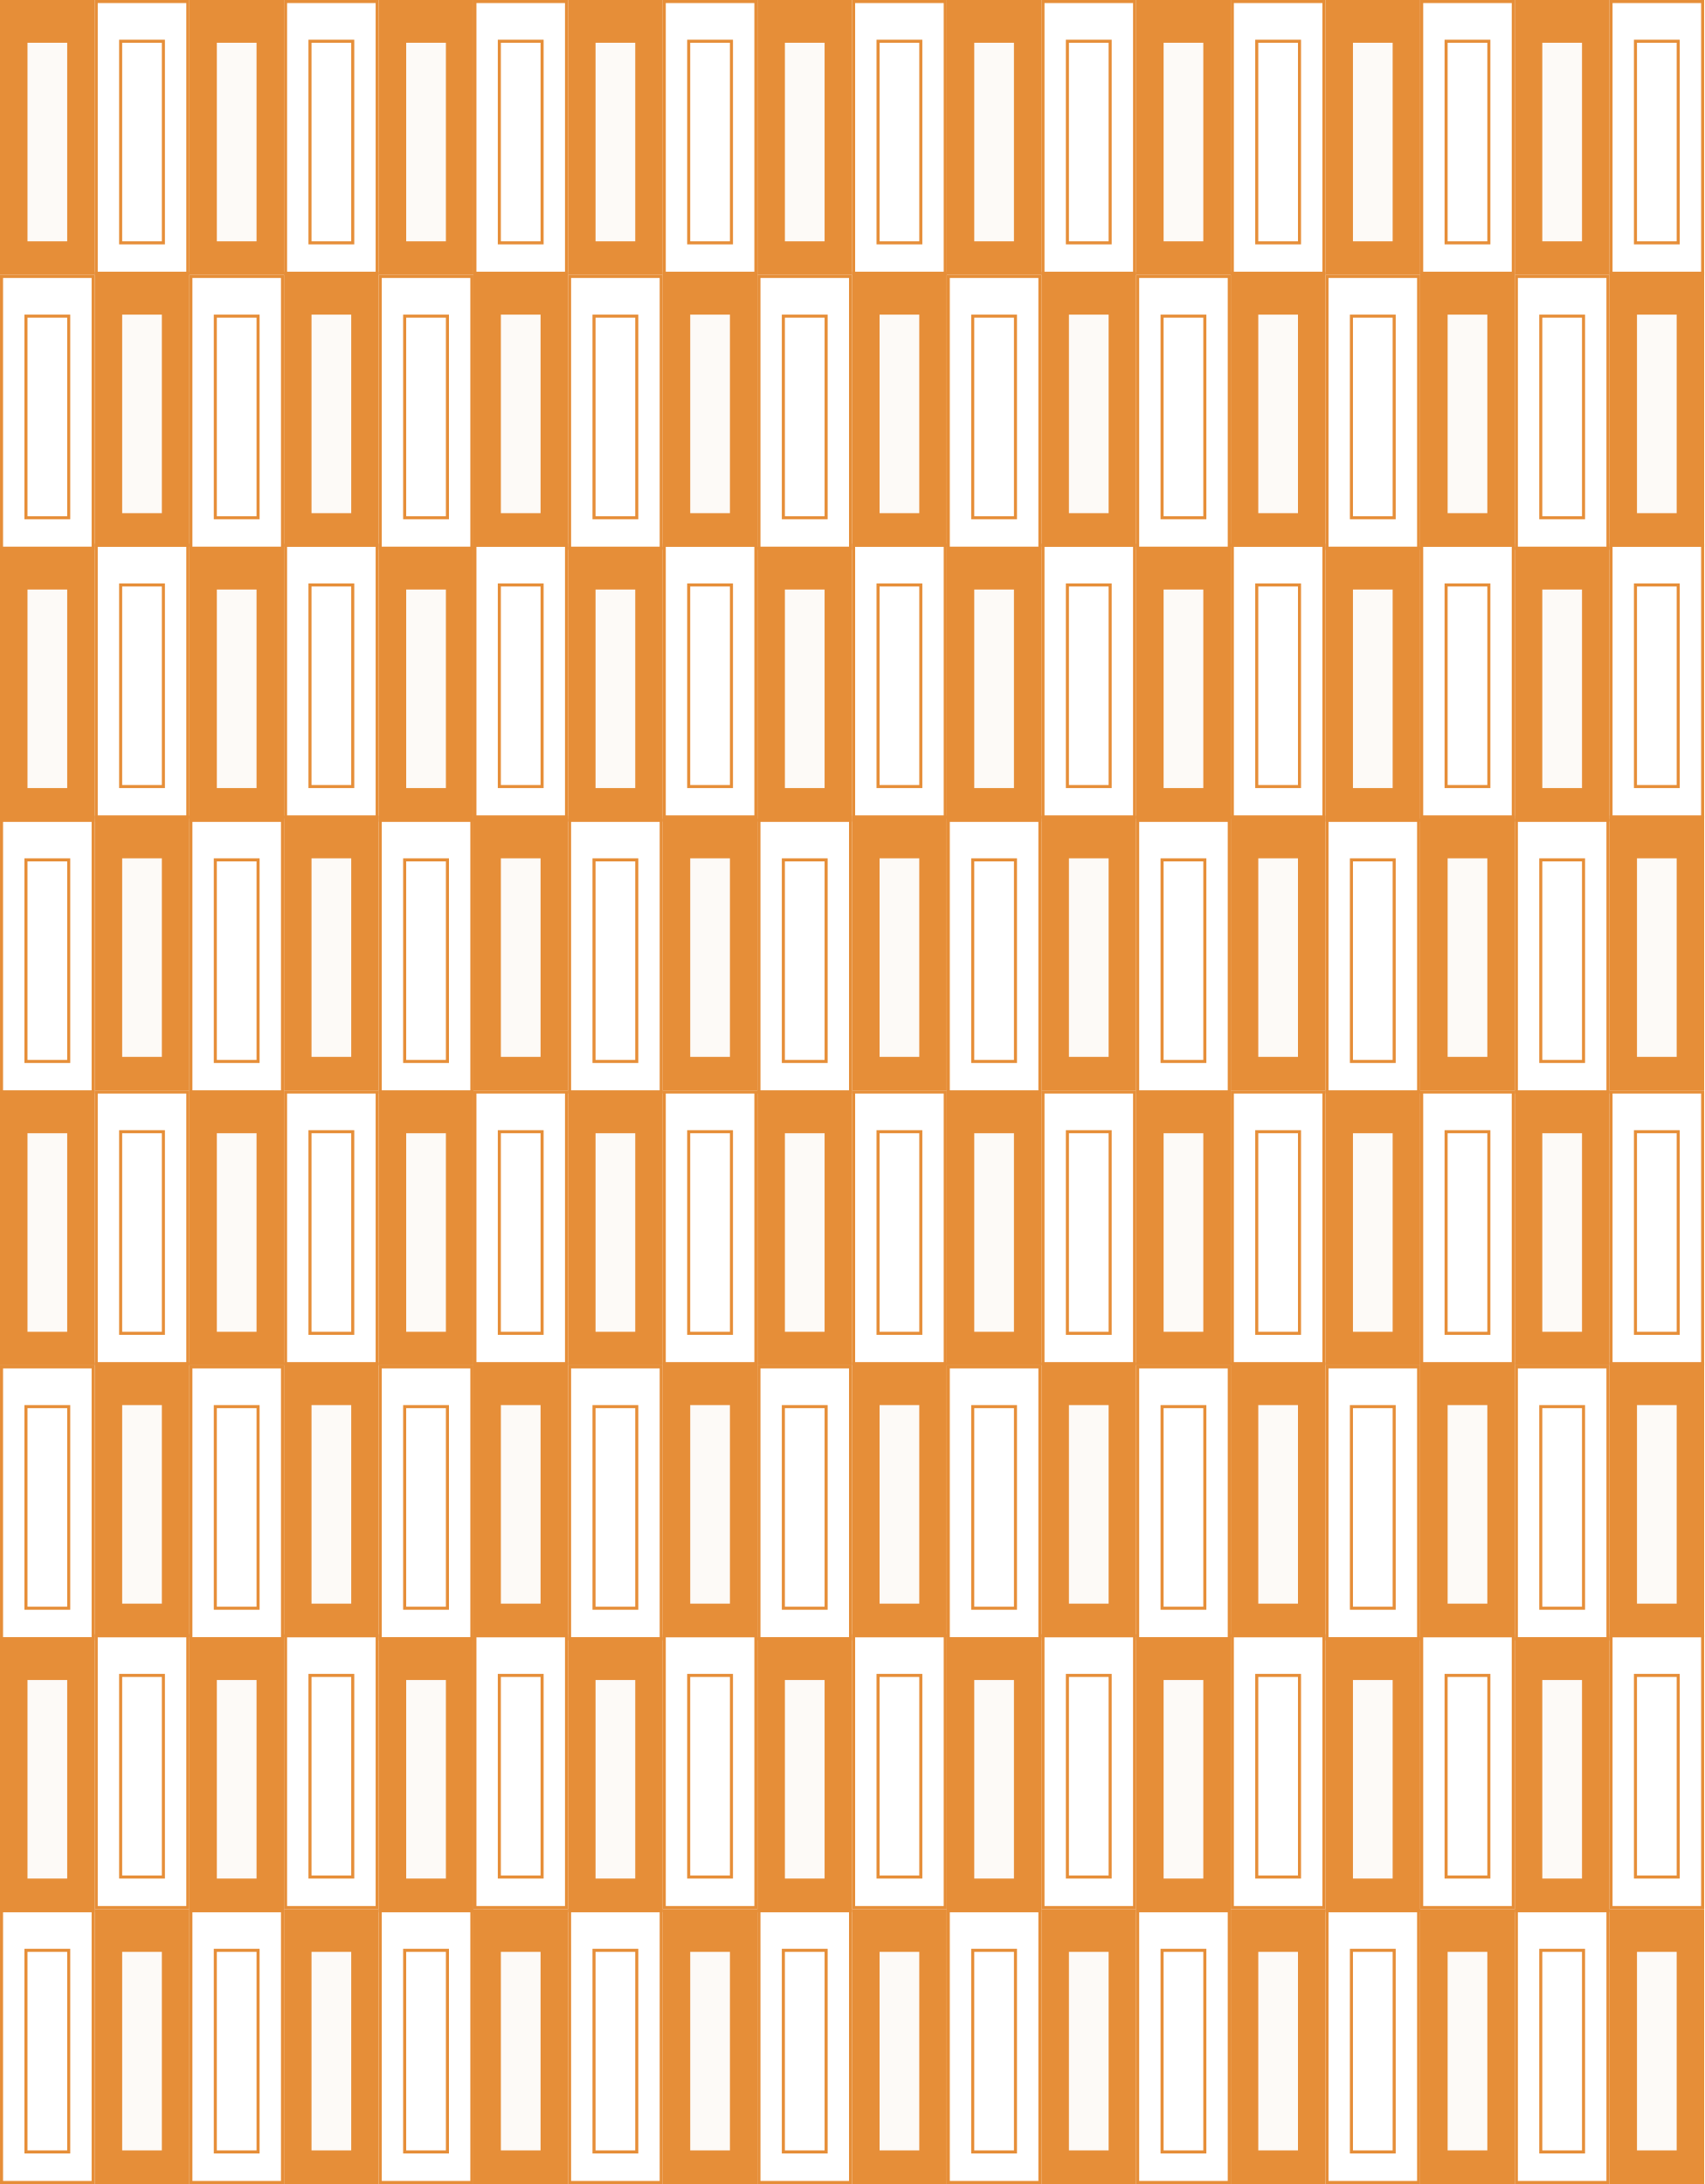
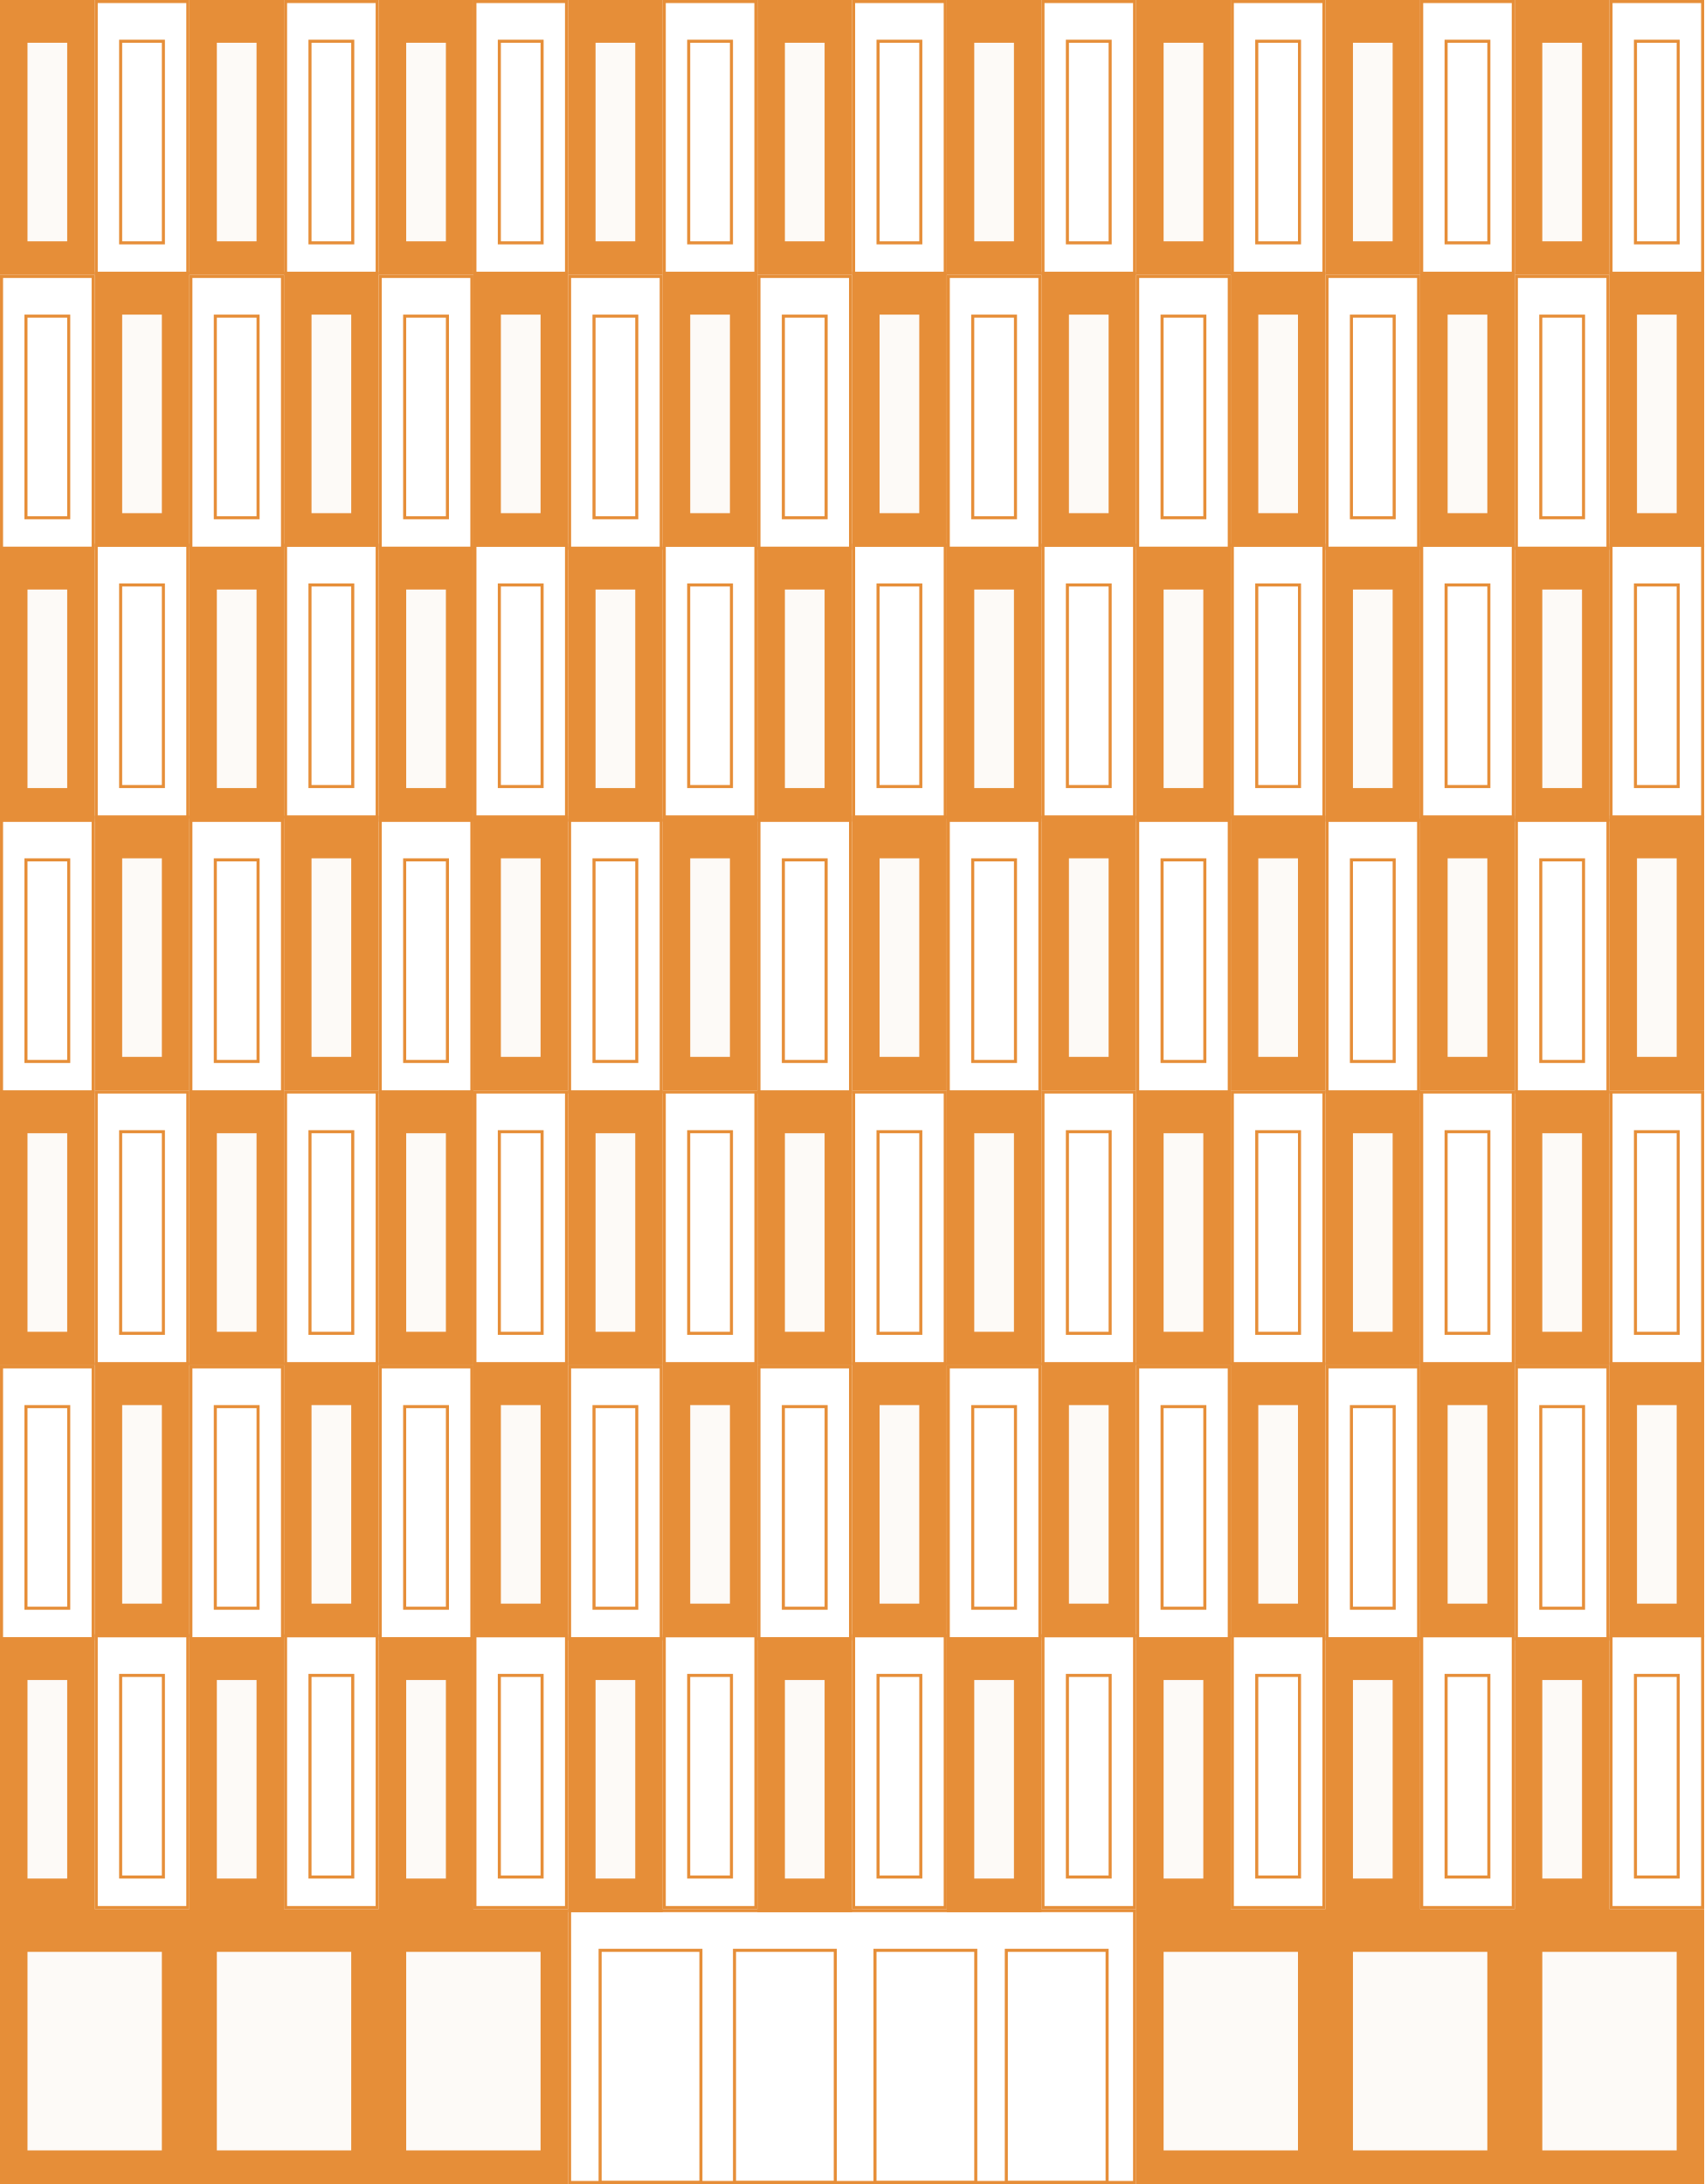
<svg xmlns="http://www.w3.org/2000/svg" width="558" height="715" viewBox="0 0 558 715" fill="none">
  <rect x="0.5" y="447.5" width="30" height="89" stroke="#E68E38" />
  <rect x="248.5" y="447.5" width="30" height="89" stroke="#E68E38" />
  <rect x="124.5" y="447.5" width="30" height="89" stroke="#E68E38" />
  <rect x="372.5" y="447.5" width="30" height="89" stroke="#E68E38" />
  <rect x="62.5" y="447.5" width="30" height="89" stroke="#E68E38" />
  <rect x="310.5" y="447.5" width="30" height="89" stroke="#E68E38" />
  <rect x="186.5" y="447.5" width="30" height="89" stroke="#E68E38" />
  <rect x="434.5" y="447.5" width="30" height="89" stroke="#E68E38" />
  <rect x="496.5" y="447.5" width="30" height="89" stroke="#E68E38" />
  <rect x="31.5" y="357.5" width="30" height="89" stroke="#E68E38" />
  <rect x="279.5" y="357.5" width="30" height="89" stroke="#E68E38" />
  <rect x="155.5" y="357.5" width="30" height="89" stroke="#E68E38" />
  <rect x="403.5" y="357.5" width="30" height="89" stroke="#E68E38" />
  <rect x="93.5" y="357.5" width="30" height="89" stroke="#E68E38" />
  <rect x="341.5" y="357.5" width="30" height="89" stroke="#E68E38" />
  <rect x="217.5" y="357.5" width="30" height="89" stroke="#E68E38" />
  <rect x="465.5" y="357.5" width="30" height="89" stroke="#E68E38" />
  <rect x="527.5" y="357.5" width="30" height="89" stroke="#E68E38" />
  <rect x="0.5" y="90.5" width="30" height="89" stroke="#E68E38" />
  <rect x="248.5" y="90.5" width="30" height="89" stroke="#E68E38" />
  <rect x="124.5" y="90.5" width="30" height="89" stroke="#E68E38" />
  <rect x="372.5" y="90.5" width="30" height="89" stroke="#E68E38" />
  <rect x="62.5" y="90.5" width="30" height="89" stroke="#E68E38" />
  <rect x="310.5" y="90.5" width="30" height="89" stroke="#E68E38" />
  <rect x="186.5" y="90.5" width="30" height="89" stroke="#E68E38" />
  <rect x="434.5" y="90.5" width="30" height="89" stroke="#E68E38" />
  <rect x="496.5" y="90.5" width="30" height="89" stroke="#E68E38" />
  <rect x="0.5" y="536.5" width="30" height="89" fill="#E68E38" stroke="#E68E38" />
  <rect x="248.5" y="536.5" width="30" height="89" fill="#E68E38" stroke="#E68E38" />
  <rect x="124.5" y="536.5" width="30" height="89" fill="#E68E38" stroke="#E68E38" />
  <rect x="372.5" y="536.5" width="30" height="89" fill="#E68E38" stroke="#E68E38" />
  <rect x="62.5" y="536.5" width="30" height="89" fill="#E68E38" stroke="#E68E38" />
  <rect x="310.5" y="536.5" width="30" height="89" fill="#E68E38" stroke="#E68E38" />
  <rect x="186.5" y="536.5" width="30" height="89" fill="#E68E38" stroke="#E68E38" />
  <rect x="434.5" y="536.5" width="30" height="89" fill="#E68E38" stroke="#E68E38" />
  <rect x="496.5" y="536.5" width="30" height="89" fill="#E68E38" stroke="#E68E38" />
-   <rect x="31.5" y="625.5" width="30" height="89" fill="#E68E38" stroke="#E68E38" />
-   <rect x="279.5" y="625.5" width="30" height="89" fill="#E68E38" stroke="#E68E38" />
-   <rect x="155.5" y="625.5" width="30" height="89" fill="#E68E38" stroke="#E68E38" />
-   <rect x="403.5" y="625.5" width="30" height="89" fill="#E68E38" stroke="#E68E38" />
-   <rect x="93.5" y="625.5" width="30" height="89" fill="#E68E38" stroke="#E68E38" />
-   <rect x="341.5" y="625.5" width="30" height="89" fill="#E68E38" stroke="#E68E38" />
-   <rect x="217.5" y="625.5" width="30" height="89" fill="#E68E38" stroke="#E68E38" />
-   <rect x="465.5" y="625.5" width="30" height="89" fill="#E68E38" stroke="#E68E38" />
-   <rect x="527.5" y="625.5" width="30" height="89" fill="#E68E38" stroke="#E68E38" />
+   <rect x="0.5" y="625.5" width="185" height="89" fill="#E68E38" stroke="#E68E38" />
+   <rect x="372.5" y="625.5" width="185" height="89" fill="#E68E38" stroke="#E68E38" />
  <rect x="31.5" y="446.5" width="30" height="89" fill="#E68E38" stroke="#E68E38" />
  <rect x="279.5" y="446.5" width="30" height="89" fill="#E68E38" stroke="#E68E38" />
  <rect x="155.5" y="446.5" width="30" height="89" fill="#E68E38" stroke="#E68E38" />
  <rect x="403.5" y="446.5" width="30" height="89" fill="#E68E38" stroke="#E68E38" />
  <rect x="93.5" y="446.5" width="30" height="89" fill="#E68E38" stroke="#E68E38" />
  <rect x="341.5" y="446.5" width="30" height="89" fill="#E68E38" stroke="#E68E38" />
  <rect x="217.5" y="446.5" width="30" height="89" fill="#E68E38" stroke="#E68E38" />
  <rect x="465.5" y="446.5" width="30" height="89" fill="#E68E38" stroke="#E68E38" />
  <rect x="527.5" y="446.5" width="30" height="89" fill="#E68E38" stroke="#E68E38" />
  <rect x="0.5" y="179.5" width="30" height="89" fill="#E68E38" stroke="#E68E38" />
  <rect x="248.5" y="179.5" width="30" height="89" fill="#E68E38" stroke="#E68E38" />
  <rect x="124.5" y="179.5" width="30" height="89" fill="#E68E38" stroke="#E68E38" />
  <rect x="372.5" y="179.5" width="30" height="89" fill="#E68E38" stroke="#E68E38" />
  <rect x="62.5" y="179.5" width="30" height="89" fill="#E68E38" stroke="#E68E38" />
  <rect x="310.5" y="179.5" width="30" height="89" fill="#E68E38" stroke="#E68E38" />
  <rect x="186.5" y="179.5" width="30" height="89" fill="#E68E38" stroke="#E68E38" />
  <rect x="434.5" y="179.5" width="30" height="89" fill="#E68E38" stroke="#E68E38" />
  <rect x="496.5" y="179.5" width="30" height="89" fill="#E68E38" stroke="#E68E38" />
  <rect x="31.5" y="89.5" width="30" height="89" fill="#E68E38" stroke="#E68E38" />
  <rect x="279.5" y="89.5" width="30" height="89" fill="#E68E38" stroke="#E68E38" />
  <rect x="155.5" y="89.5" width="30" height="89" fill="#E68E38" stroke="#E68E38" />
  <rect x="403.5" y="89.5" width="30" height="89" fill="#E68E38" stroke="#E68E38" />
  <rect x="93.5" y="89.5" width="30" height="89" fill="#E68E38" stroke="#E68E38" />
  <rect x="341.5" y="89.5" width="30" height="89" fill="#E68E38" stroke="#E68E38" />
  <rect x="217.5" y="89.5" width="30" height="89" fill="#E68E38" stroke="#E68E38" />
  <rect x="465.5" y="89.5" width="30" height="89" fill="#E68E38" stroke="#E68E38" />
  <rect x="527.5" y="89.5" width="30" height="89" fill="#E68E38" stroke="#E68E38" />
  <rect x="0.5" y="357.5" width="30" height="89" fill="#E68E38" stroke="#E68E38" />
  <rect x="248.5" y="357.5" width="30" height="89" fill="#E68E38" stroke="#E68E38" />
  <rect x="124.5" y="357.5" width="30" height="89" fill="#E68E38" stroke="#E68E38" />
  <rect x="372.5" y="357.5" width="30" height="89" fill="#E68E38" stroke="#E68E38" />
  <rect x="62.5" y="357.5" width="30" height="89" fill="#E68E38" stroke="#E68E38" />
  <rect x="310.5" y="357.5" width="30" height="89" fill="#E68E38" stroke="#E68E38" />
  <rect x="186.5" y="357.5" width="30" height="89" fill="#E68E38" stroke="#E68E38" />
  <rect x="434.5" y="357.5" width="30" height="89" fill="#E68E38" stroke="#E68E38" />
  <rect x="496.5" y="357.5" width="30" height="89" fill="#E68E38" stroke="#E68E38" />
  <rect x="31.5" y="267.5" width="30" height="89" fill="#E68E38" stroke="#E68E38" />
  <rect x="279.5" y="267.5" width="30" height="89" fill="#E68E38" stroke="#E68E38" />
  <rect x="155.5" y="267.5" width="30" height="89" fill="#E68E38" stroke="#E68E38" />
  <rect x="403.5" y="267.5" width="30" height="89" fill="#E68E38" stroke="#E68E38" />
  <rect x="93.5" y="267.5" width="30" height="89" fill="#E68E38" stroke="#E68E38" />
  <rect x="341.5" y="267.5" width="30" height="89" fill="#E68E38" stroke="#E68E38" />
  <rect x="217.5" y="267.5" width="30" height="89" fill="#E68E38" stroke="#E68E38" />
  <rect x="465.5" y="267.5" width="30" height="89" fill="#E68E38" stroke="#E68E38" />
  <rect x="527.5" y="267.5" width="30" height="89" fill="#E68E38" stroke="#E68E38" />
-   <rect x="0.5" y="625.5" width="30" height="89" stroke="#E68E38" />
-   <rect x="248.5" y="625.5" width="30" height="89" stroke="#E68E38" />
-   <rect x="124.5" y="625.5" width="30" height="89" stroke="#E68E38" />
-   <rect x="372.5" y="625.5" width="30" height="89" stroke="#E68E38" />
-   <rect x="62.5" y="625.5" width="30" height="89" stroke="#E68E38" />
-   <rect x="310.5" y="625.5" width="30" height="89" stroke="#E68E38" />
-   <rect x="186.5" y="625.5" width="30" height="89" stroke="#E68E38" />
-   <rect x="434.5" y="625.5" width="30" height="89" stroke="#E68E38" />
-   <rect x="496.5" y="625.5" width="30" height="89" stroke="#E68E38" />
  <rect x="31.5" y="535.5" width="30" height="89" stroke="#E68E38" />
  <rect x="279.5" y="535.5" width="30" height="89" stroke="#E68E38" />
+   <rect x="186.5" y="625.5" width="185" height="89" stroke="#E68E38" />
  <rect x="155.5" y="535.5" width="30" height="89" stroke="#E68E38" />
  <rect x="403.5" y="535.5" width="30" height="89" stroke="#E68E38" />
  <rect x="93.5" y="535.5" width="30" height="89" stroke="#E68E38" />
  <rect x="341.5" y="535.5" width="30" height="89" stroke="#E68E38" />
  <rect x="217.5" y="535.5" width="30" height="89" stroke="#E68E38" />
  <rect x="465.5" y="535.5" width="30" height="89" stroke="#E68E38" />
  <rect x="527.5" y="535.5" width="30" height="89" stroke="#E68E38" />
  <rect x="0.5" y="268.5" width="30" height="89" stroke="#E68E38" />
  <rect x="248.5" y="268.5" width="30" height="89" stroke="#E68E38" />
  <rect x="124.5" y="268.5" width="30" height="89" stroke="#E68E38" />
  <rect x="372.5" y="268.5" width="30" height="89" stroke="#E68E38" />
  <rect x="62.5" y="268.5" width="30" height="89" stroke="#E68E38" />
  <rect x="310.5" y="268.5" width="30" height="89" stroke="#E68E38" />
  <rect x="186.5" y="268.5" width="30" height="89" stroke="#E68E38" />
  <rect x="434.5" y="268.5" width="30" height="89" stroke="#E68E38" />
  <rect x="496.5" y="268.5" width="30" height="89" stroke="#E68E38" />
  <rect x="31.5" y="178.5" width="30" height="89" stroke="#E68E38" />
  <rect x="279.5" y="178.5" width="30" height="89" stroke="#E68E38" />
  <rect x="155.5" y="178.5" width="30" height="89" stroke="#E68E38" />
  <rect x="403.5" y="178.5" width="30" height="89" stroke="#E68E38" />
  <rect x="93.5" y="178.5" width="30" height="89" stroke="#E68E38" />
  <rect x="341.5" y="178.5" width="30" height="89" stroke="#E68E38" />
  <rect x="217.5" y="178.5" width="30" height="89" stroke="#E68E38" />
  <rect x="465.5" y="178.5" width="30" height="89" stroke="#E68E38" />
  <rect x="527.5" y="178.5" width="30" height="89" stroke="#E68E38" />
  <rect x="8.5" y="460.5" width="14" height="66" stroke="#E68E38" />
  <rect x="256.5" y="460.5" width="14" height="66" stroke="#E68E38" />
  <rect x="132.5" y="460.5" width="14" height="66" stroke="#E68E38" />
  <rect x="380.5" y="460.5" width="14" height="66" stroke="#E68E38" />
  <rect x="70.5" y="460.5" width="14" height="66" stroke="#E68E38" />
  <rect x="318.5" y="460.5" width="14" height="66" stroke="#E68E38" />
  <rect x="194.5" y="460.5" width="14" height="66" stroke="#E68E38" />
  <rect x="442.5" y="460.5" width="14" height="66" stroke="#E68E38" />
  <rect x="504.5" y="460.5" width="14" height="66" stroke="#E68E38" />
  <rect x="39.5" y="370.5" width="14" height="66" stroke="#E68E38" />
  <rect x="287.5" y="370.5" width="14" height="66" stroke="#E68E38" />
  <rect x="163.5" y="370.5" width="14" height="66" stroke="#E68E38" />
  <rect x="411.5" y="370.5" width="14" height="66" stroke="#E68E38" />
  <rect x="101.5" y="370.5" width="14" height="66" stroke="#E68E38" />
  <rect x="349.5" y="370.5" width="14" height="66" stroke="#E68E38" />
  <rect x="225.5" y="370.5" width="14" height="66" stroke="#E68E38" />
  <rect x="473.5" y="370.5" width="14" height="66" stroke="#E68E38" />
  <rect x="535.5" y="370.5" width="14" height="66" stroke="#E68E38" />
  <rect x="8.5" y="103.5" width="14" height="66" stroke="#E68E38" />
  <rect x="256.5" y="103.5" width="14" height="66" stroke="#E68E38" />
  <rect x="132.5" y="103.5" width="14" height="66" stroke="#E68E38" />
  <rect x="380.5" y="103.5" width="14" height="66" stroke="#E68E38" />
  <rect x="70.5" y="103.5" width="14" height="66" stroke="#E68E38" />
  <rect x="318.5" y="103.5" width="14" height="66" stroke="#E68E38" />
  <rect x="194.5" y="103.5" width="14" height="66" stroke="#E68E38" />
  <rect x="442.5" y="103.5" width="14" height="66" stroke="#E68E38" />
  <rect x="504.5" y="103.5" width="14" height="66" stroke="#E68E38" />
-   <rect x="8.5" y="638.5" width="14" height="66" stroke="#E68E38" />
-   <rect x="256.5" y="638.5" width="14" height="66" stroke="#E68E38" />
-   <rect x="132.5" y="638.5" width="14" height="66" stroke="#E68E38" />
-   <rect x="380.5" y="638.5" width="14" height="66" stroke="#E68E38" />
-   <rect x="70.5" y="638.5" width="14" height="66" stroke="#E68E38" />
-   <rect x="318.5" y="638.5" width="14" height="66" stroke="#E68E38" />
-   <rect x="194.5" y="638.5" width="14" height="66" stroke="#E68E38" />
-   <rect x="442.5" y="638.5" width="14" height="66" stroke="#E68E38" />
-   <rect x="504.5" y="638.5" width="14" height="66" stroke="#E68E38" />
  <rect x="39.5" y="548.5" width="14" height="66" stroke="#E68E38" />
  <rect x="287.5" y="548.5" width="14" height="66" stroke="#E68E38" />
+   <rect x="196.5" y="638.5" width="33" height="76" stroke="#E68E38" />
+   <rect x="286.5" y="638.5" width="33" height="76" stroke="#E68E38" />
+   <rect x="240.5" y="638.5" width="33" height="76" stroke="#E68E38" />
+   <rect x="329.5" y="638.5" width="33" height="76" stroke="#E68E38" />
  <rect x="163.5" y="548.5" width="14" height="66" stroke="#E68E38" />
  <rect x="411.5" y="548.5" width="14" height="66" stroke="#E68E38" />
  <rect x="101.5" y="548.5" width="14" height="66" stroke="#E68E38" />
  <rect x="349.5" y="548.5" width="14" height="66" stroke="#E68E38" />
  <rect x="225.5" y="548.5" width="14" height="66" stroke="#E68E38" />
  <rect x="473.5" y="548.5" width="14" height="66" stroke="#E68E38" />
  <rect x="535.5" y="548.5" width="14" height="66" stroke="#E68E38" />
  <rect x="8.5" y="281.5" width="14" height="66" stroke="#E68E38" />
  <rect x="256.5" y="281.5" width="14" height="66" stroke="#E68E38" />
  <rect x="132.5" y="281.5" width="14" height="66" stroke="#E68E38" />
  <rect x="380.5" y="281.5" width="14" height="66" stroke="#E68E38" />
  <rect x="70.5" y="281.5" width="14" height="66" stroke="#E68E38" />
  <rect x="318.5" y="281.5" width="14" height="66" stroke="#E68E38" />
  <rect x="194.5" y="281.5" width="14" height="66" stroke="#E68E38" />
  <rect x="442.5" y="281.5" width="14" height="66" stroke="#E68E38" />
  <rect x="504.5" y="281.5" width="14" height="66" stroke="#E68E38" />
  <rect x="39.5" y="191.5" width="14" height="66" stroke="#E68E38" />
  <rect x="287.5" y="191.5" width="14" height="66" stroke="#E68E38" />
  <rect x="163.5" y="191.5" width="14" height="66" stroke="#E68E38" />
  <rect x="411.5" y="191.5" width="14" height="66" stroke="#E68E38" />
  <rect x="101.5" y="191.5" width="14" height="66" stroke="#E68E38" />
  <rect x="349.5" y="191.5" width="14" height="66" stroke="#E68E38" />
  <rect x="225.5" y="191.5" width="14" height="66" stroke="#E68E38" />
  <rect x="473.5" y="191.5" width="14" height="66" stroke="#E68E38" />
  <rect x="535.5" y="191.5" width="14" height="66" stroke="#E68E38" />
  <rect x="31.5" y="0.5" width="30" height="89" stroke="#E68E38" />
  <rect x="279.5" y="0.5" width="30" height="89" stroke="#E68E38" />
  <rect x="155.5" y="0.5" width="30" height="89" stroke="#E68E38" />
  <rect x="403.5" y="0.5" width="30" height="89" stroke="#E68E38" />
  <rect x="93.5" y="0.5" width="30" height="89" stroke="#E68E38" />
  <rect x="341.5" y="0.5" width="30" height="89" stroke="#E68E38" />
  <rect x="217.5" y="0.5" width="30" height="89" stroke="#E68E38" />
  <rect x="465.5" y="0.5" width="30" height="89" stroke="#E68E38" />
  <rect x="527.5" y="0.5" width="30" height="89" stroke="#E68E38" />
  <rect x="0.5" y="0.5" width="30" height="89" fill="#E68E38" stroke="#E68E38" />
  <rect x="248.5" y="0.5" width="30" height="89" fill="#E68E38" stroke="#E68E38" />
  <rect x="124.5" y="0.5" width="30" height="89" fill="#E68E38" stroke="#E68E38" />
  <rect x="372.5" y="0.5" width="30" height="89" fill="#E68E38" stroke="#E68E38" />
  <rect x="62.5" y="0.5" width="30" height="89" fill="#E68E38" stroke="#E68E38" />
  <rect x="310.5" y="0.5" width="30" height="89" fill="#E68E38" stroke="#E68E38" />
  <rect x="186.5" y="0.5" width="30" height="89" fill="#E68E38" stroke="#E68E38" />
  <rect x="434.5" y="0.5" width="30" height="89" fill="#E68E38" stroke="#E68E38" />
  <rect x="496.5" y="0.5" width="30" height="89" fill="#E68E38" stroke="#E68E38" />
  <rect x="39.5" y="13.5" width="14" height="66" stroke="#E68E38" />
  <rect x="287.5" y="13.5" width="14" height="66" stroke="#E68E38" />
  <rect x="163.5" y="13.5" width="14" height="66" stroke="#E68E38" />
  <rect x="411.5" y="13.5" width="14" height="66" stroke="#E68E38" />
  <rect x="101.5" y="13.5" width="14" height="66" stroke="#E68E38" />
  <rect x="349.5" y="13.5" width="14" height="66" stroke="#E68E38" />
  <rect x="225.5" y="13.5" width="14" height="66" stroke="#E68E38" />
  <rect x="473.5" y="13.5" width="14" height="66" stroke="#E68E38" />
  <rect x="535.5" y="13.5" width="14" height="66" stroke="#E68E38" />
  <rect x="8.5" y="549.5" width="14" height="66" fill="#FDFAF7" stroke="#E68E38" />
  <rect x="256.5" y="549.5" width="14" height="66" fill="#FDFAF7" stroke="#E68E38" />
  <rect x="132.5" y="549.5" width="14" height="66" fill="#FDFAF7" stroke="#E68E38" />
  <rect x="380.5" y="549.5" width="14" height="66" fill="#FDFAF7" stroke="#E68E38" />
  <rect x="70.5" y="549.5" width="14" height="66" fill="#FDFAF7" stroke="#E68E38" />
  <rect x="318.5" y="549.5" width="14" height="66" fill="#FDFAF7" stroke="#E68E38" />
  <rect x="194.5" y="549.5" width="14" height="66" fill="#FDFAF7" stroke="#E68E38" />
  <rect x="442.5" y="549.5" width="14" height="66" fill="#FDFAF7" stroke="#E68E38" />
  <rect x="504.5" y="549.5" width="14" height="66" fill="#FDFAF7" stroke="#E68E38" />
-   <rect x="39.5" y="638.5" width="14" height="66" fill="#FDFAF7" stroke="#E68E38" />
-   <rect x="287.5" y="638.5" width="14" height="66" fill="#FDFAF7" stroke="#E68E38" />
-   <rect x="163.5" y="638.5" width="14" height="66" fill="#FDFAF7" stroke="#E68E38" />
-   <rect x="411.5" y="638.5" width="14" height="66" fill="#FDFAF7" stroke="#E68E38" />
-   <rect x="101.5" y="638.5" width="14" height="66" fill="#FDFAF7" stroke="#E68E38" />
-   <rect x="349.5" y="638.5" width="14" height="66" fill="#FDFAF7" stroke="#E68E38" />
-   <rect x="225.5" y="638.5" width="14" height="66" fill="#FDFAF7" stroke="#E68E38" />
-   <rect x="473.5" y="638.5" width="14" height="66" fill="#FDFAF7" stroke="#E68E38" />
-   <rect x="535.5" y="638.5" width="14" height="66" fill="#FDFAF7" stroke="#E68E38" />
+   <rect x="8.5" y="638.5" width="45" height="66" fill="#FDFAF7" stroke="#E68E38" />
+   <rect x="380.5" y="638.5" width="45" height="66" fill="#FDFAF7" stroke="#E68E38" />
+   <rect x="70.5" y="638.5" width="45" height="66" fill="#FDFAF7" stroke="#E68E38" />
+   <rect x="442.5" y="638.5" width="45" height="66" fill="#FDFAF7" stroke="#E68E38" />
+   <rect x="132.5" y="638.5" width="45" height="66" fill="#FDFAF7" stroke="#E68E38" />
+   <rect x="504.5" y="638.5" width="45" height="66" fill="#FDFAF7" stroke="#E68E38" />
  <rect x="39.5" y="459.5" width="14" height="66" fill="#FDFAF7" stroke="#E68E38" />
  <rect x="287.5" y="459.5" width="14" height="66" fill="#FDFAF7" stroke="#E68E38" />
  <rect x="163.5" y="459.5" width="14" height="66" fill="#FDFAF7" stroke="#E68E38" />
  <rect x="411.5" y="459.5" width="14" height="66" fill="#FDFAF7" stroke="#E68E38" />
  <rect x="101.5" y="459.5" width="14" height="66" fill="#FDFAF7" stroke="#E68E38" />
  <rect x="349.5" y="459.5" width="14" height="66" fill="#FDFAF7" stroke="#E68E38" />
  <rect x="225.5" y="459.5" width="14" height="66" fill="#FDFAF7" stroke="#E68E38" />
  <rect x="473.5" y="459.5" width="14" height="66" fill="#FDFAF7" stroke="#E68E38" />
  <rect x="535.5" y="459.5" width="14" height="66" fill="#FDFAF7" stroke="#E68E38" />
  <rect x="8.5" y="192.5" width="14" height="66" fill="#FDFAF7" stroke="#E68E38" />
  <rect x="256.5" y="192.5" width="14" height="66" fill="#FDFAF7" stroke="#E68E38" />
  <rect x="132.5" y="192.5" width="14" height="66" fill="#FDFAF7" stroke="#E68E38" />
  <rect x="380.5" y="192.5" width="14" height="66" fill="#FDFAF7" stroke="#E68E38" />
  <rect x="70.5" y="192.5" width="14" height="66" fill="#FDFAF7" stroke="#E68E38" />
  <rect x="318.5" y="192.5" width="14" height="66" fill="#FDFAF7" stroke="#E68E38" />
  <rect x="194.5" y="192.5" width="14" height="66" fill="#FDFAF7" stroke="#E68E38" />
  <rect x="442.5" y="192.5" width="14" height="66" fill="#FDFAF7" stroke="#E68E38" />
  <rect x="504.5" y="192.5" width="14" height="66" fill="#FDFAF7" stroke="#E68E38" />
  <rect x="39.5" y="102.5" width="14" height="66" fill="#FDFAF7" stroke="#E68E38" />
  <rect x="287.5" y="102.5" width="14" height="66" fill="#FDFAF7" stroke="#E68E38" />
  <rect x="163.5" y="102.5" width="14" height="66" fill="#FDFAF7" stroke="#E68E38" />
  <rect x="411.5" y="102.5" width="14" height="66" fill="#FDFAF7" stroke="#E68E38" />
  <rect x="101.5" y="102.5" width="14" height="66" fill="#FDFAF7" stroke="#E68E38" />
  <rect x="349.5" y="102.5" width="14" height="66" fill="#FDFAF7" stroke="#E68E38" />
  <rect x="225.5" y="102.5" width="14" height="66" fill="#FDFAF7" stroke="#E68E38" />
  <rect x="473.5" y="102.5" width="14" height="66" fill="#FDFAF7" stroke="#E68E38" />
  <rect x="535.5" y="102.5" width="14" height="66" fill="#FDFAF7" stroke="#E68E38" />
  <rect x="8.5" y="370.5" width="14" height="66" fill="#FDFAF7" stroke="#E68E38" />
  <rect x="256.5" y="370.5" width="14" height="66" fill="#FDFAF7" stroke="#E68E38" />
  <rect x="132.5" y="370.5" width="14" height="66" fill="#FDFAF7" stroke="#E68E38" />
  <rect x="380.5" y="370.5" width="14" height="66" fill="#FDFAF7" stroke="#E68E38" />
  <rect x="70.5" y="370.5" width="14" height="66" fill="#FDFAF7" stroke="#E68E38" />
  <rect x="318.5" y="370.5" width="14" height="66" fill="#FDFAF7" stroke="#E68E38" />
  <rect x="194.5" y="370.5" width="14" height="66" fill="#FDFAF7" stroke="#E68E38" />
  <rect x="442.5" y="370.5" width="14" height="66" fill="#FDFAF7" stroke="#E68E38" />
  <rect x="504.5" y="370.5" width="14" height="66" fill="#FDFAF7" stroke="#E68E38" />
  <rect x="39.5" y="280.5" width="14" height="66" fill="#FDFAF7" stroke="#E68E38" />
  <rect x="287.5" y="280.5" width="14" height="66" fill="#FDFAF7" stroke="#E68E38" />
  <rect x="163.5" y="280.5" width="14" height="66" fill="#FDFAF7" stroke="#E68E38" />
  <rect x="411.5" y="280.5" width="14" height="66" fill="#FDFAF7" stroke="#E68E38" />
  <rect x="101.5" y="280.5" width="14" height="66" fill="#FDFAF7" stroke="#E68E38" />
  <rect x="349.5" y="280.5" width="14" height="66" fill="#FDFAF7" stroke="#E68E38" />
  <rect x="225.5" y="280.5" width="14" height="66" fill="#FDFAF7" stroke="#E68E38" />
  <rect x="473.5" y="280.5" width="14" height="66" fill="#FDFAF7" stroke="#E68E38" />
  <rect x="535.5" y="280.5" width="14" height="66" fill="#FDFAF7" stroke="#E68E38" />
  <rect x="8.5" y="13.5" width="14" height="66" fill="#FDFAF7" stroke="#E68E38" />
  <rect x="256.5" y="13.5" width="14" height="66" fill="#FDFAF7" stroke="#E68E38" />
  <rect x="132.5" y="13.5" width="14" height="66" fill="#FDFAF7" stroke="#E68E38" />
  <rect x="380.5" y="13.5" width="14" height="66" fill="#FDFAF7" stroke="#E68E38" />
  <rect x="70.5" y="13.5" width="14" height="66" fill="#FDFAF7" stroke="#E68E38" />
  <rect x="318.5" y="13.5" width="14" height="66" fill="#FDFAF7" stroke="#E68E38" />
  <rect x="194.5" y="13.5" width="14" height="66" fill="#FDFAF7" stroke="#E68E38" />
  <rect x="442.5" y="13.5" width="14" height="66" fill="#FDFAF7" stroke="#E68E38" />
  <rect x="504.5" y="13.5" width="14" height="66" fill="#FDFAF7" stroke="#E68E38" />
</svg>
